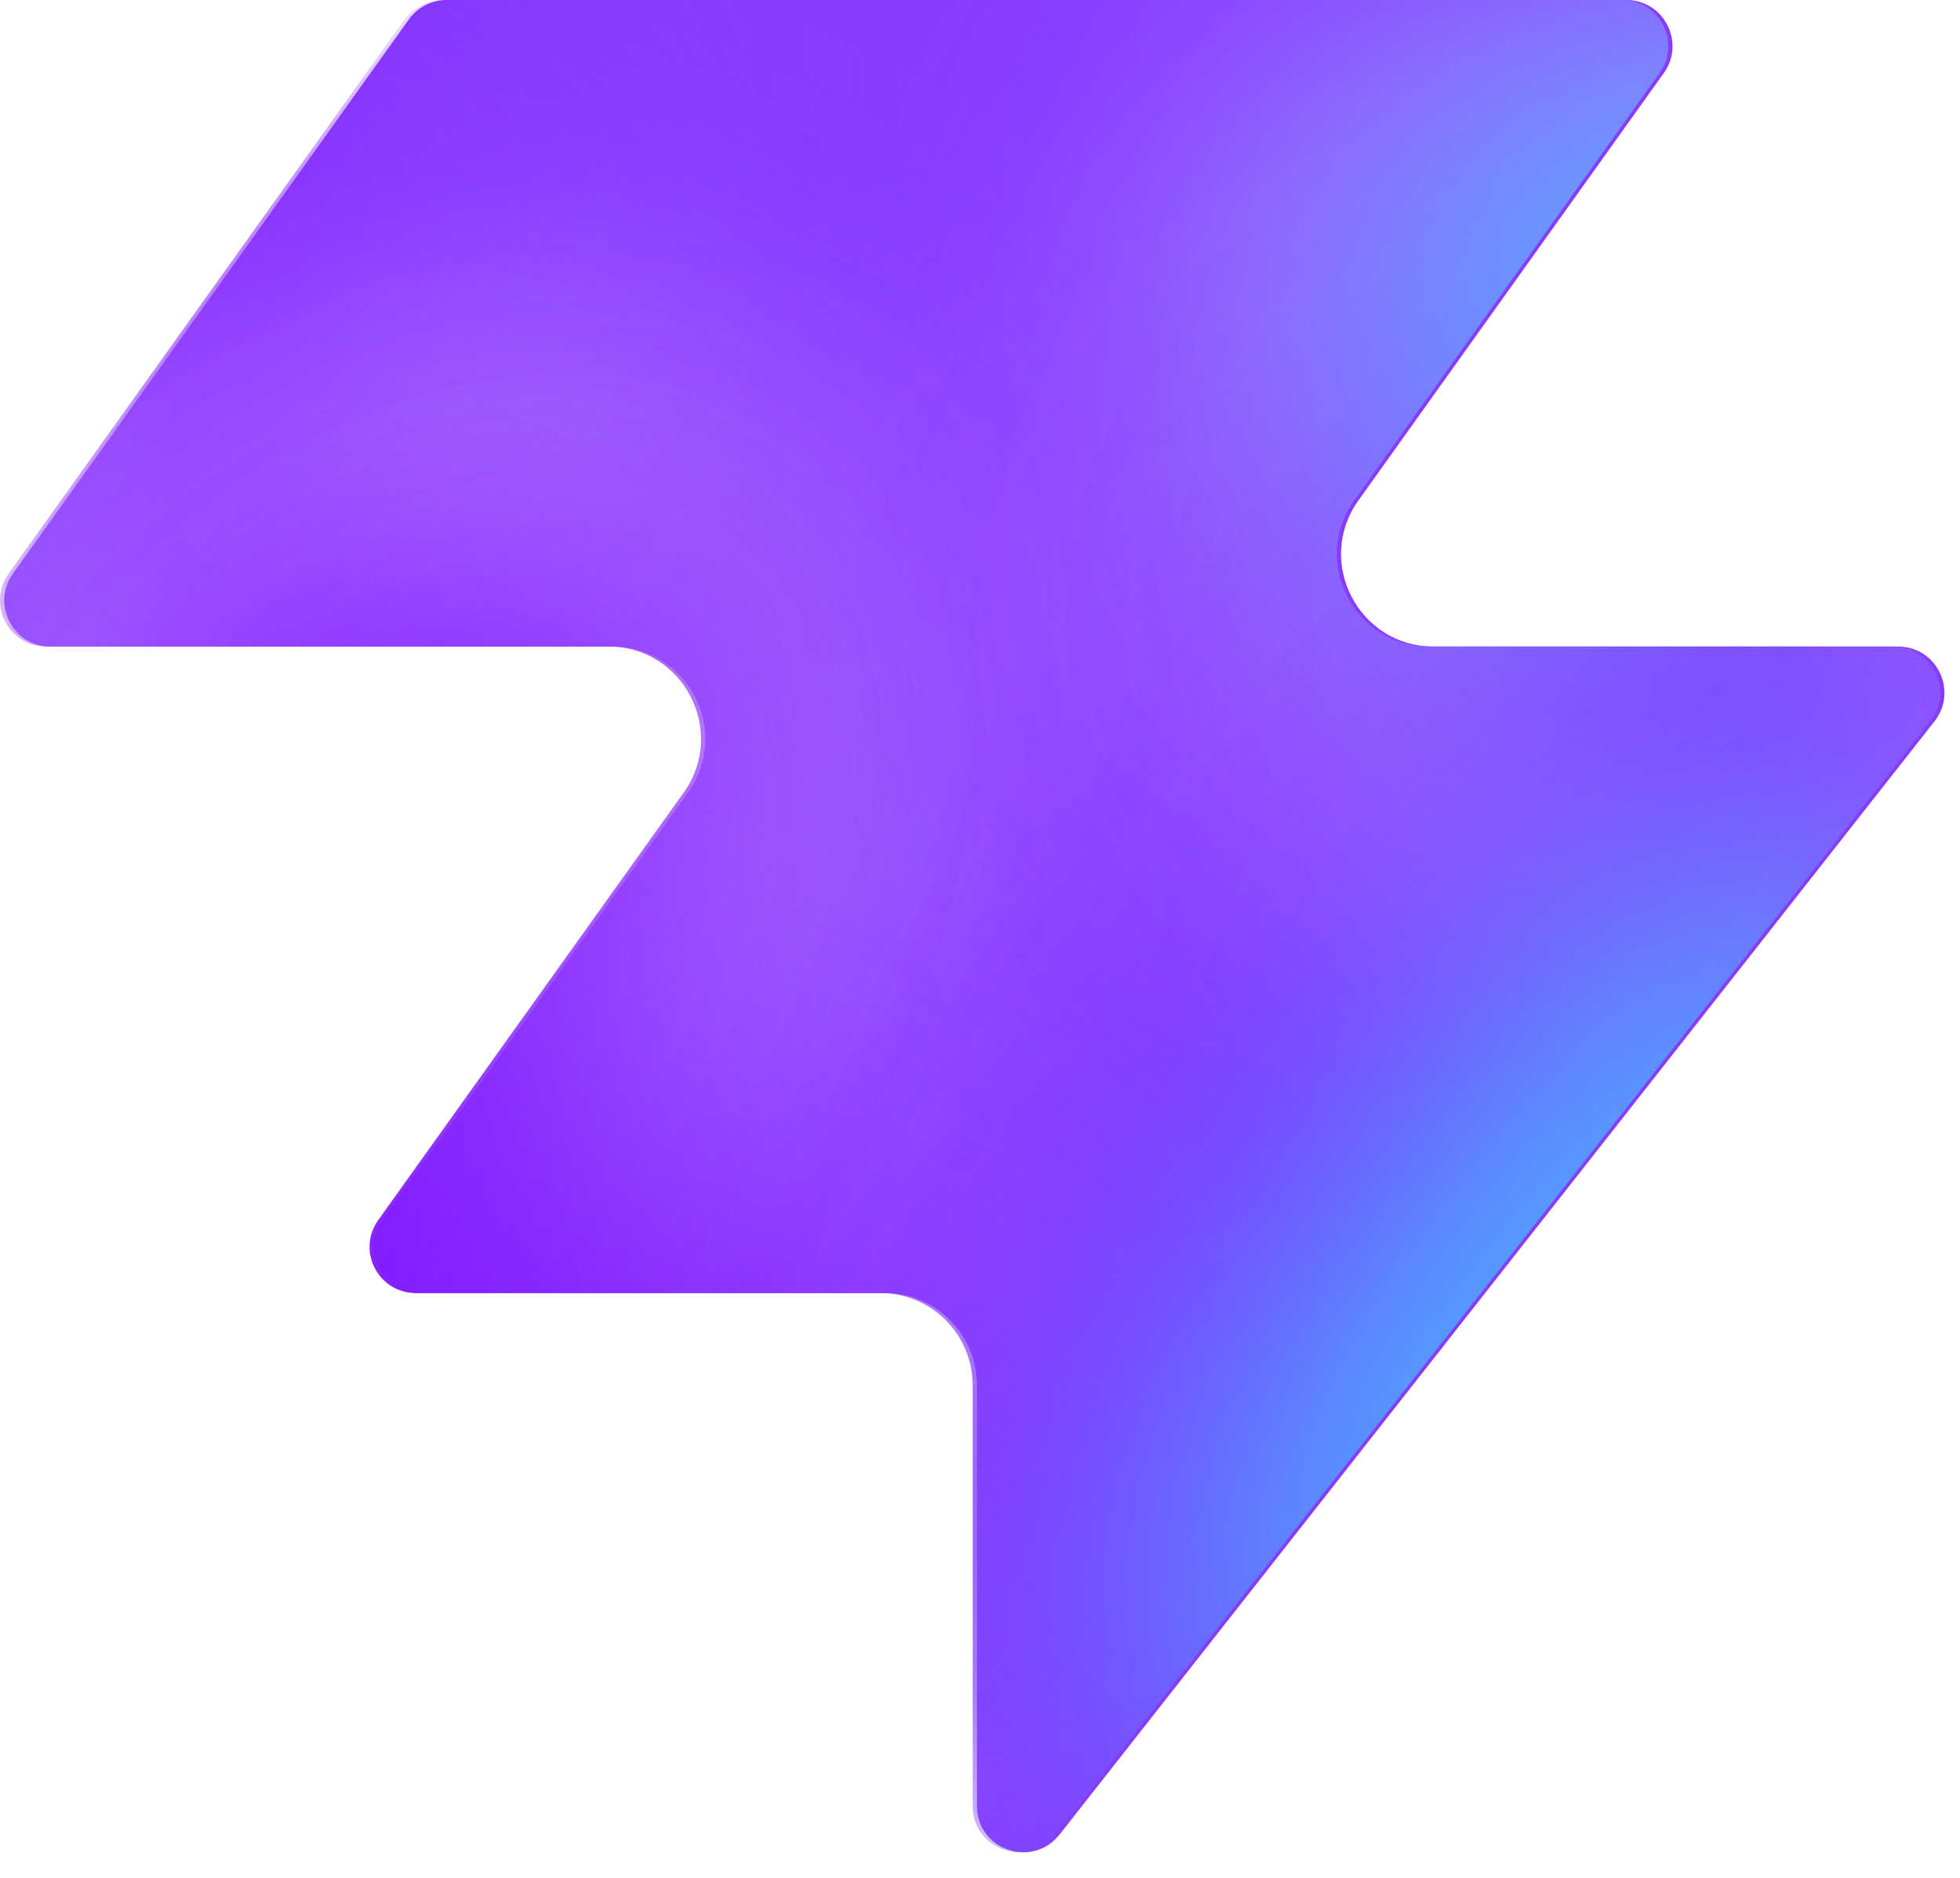
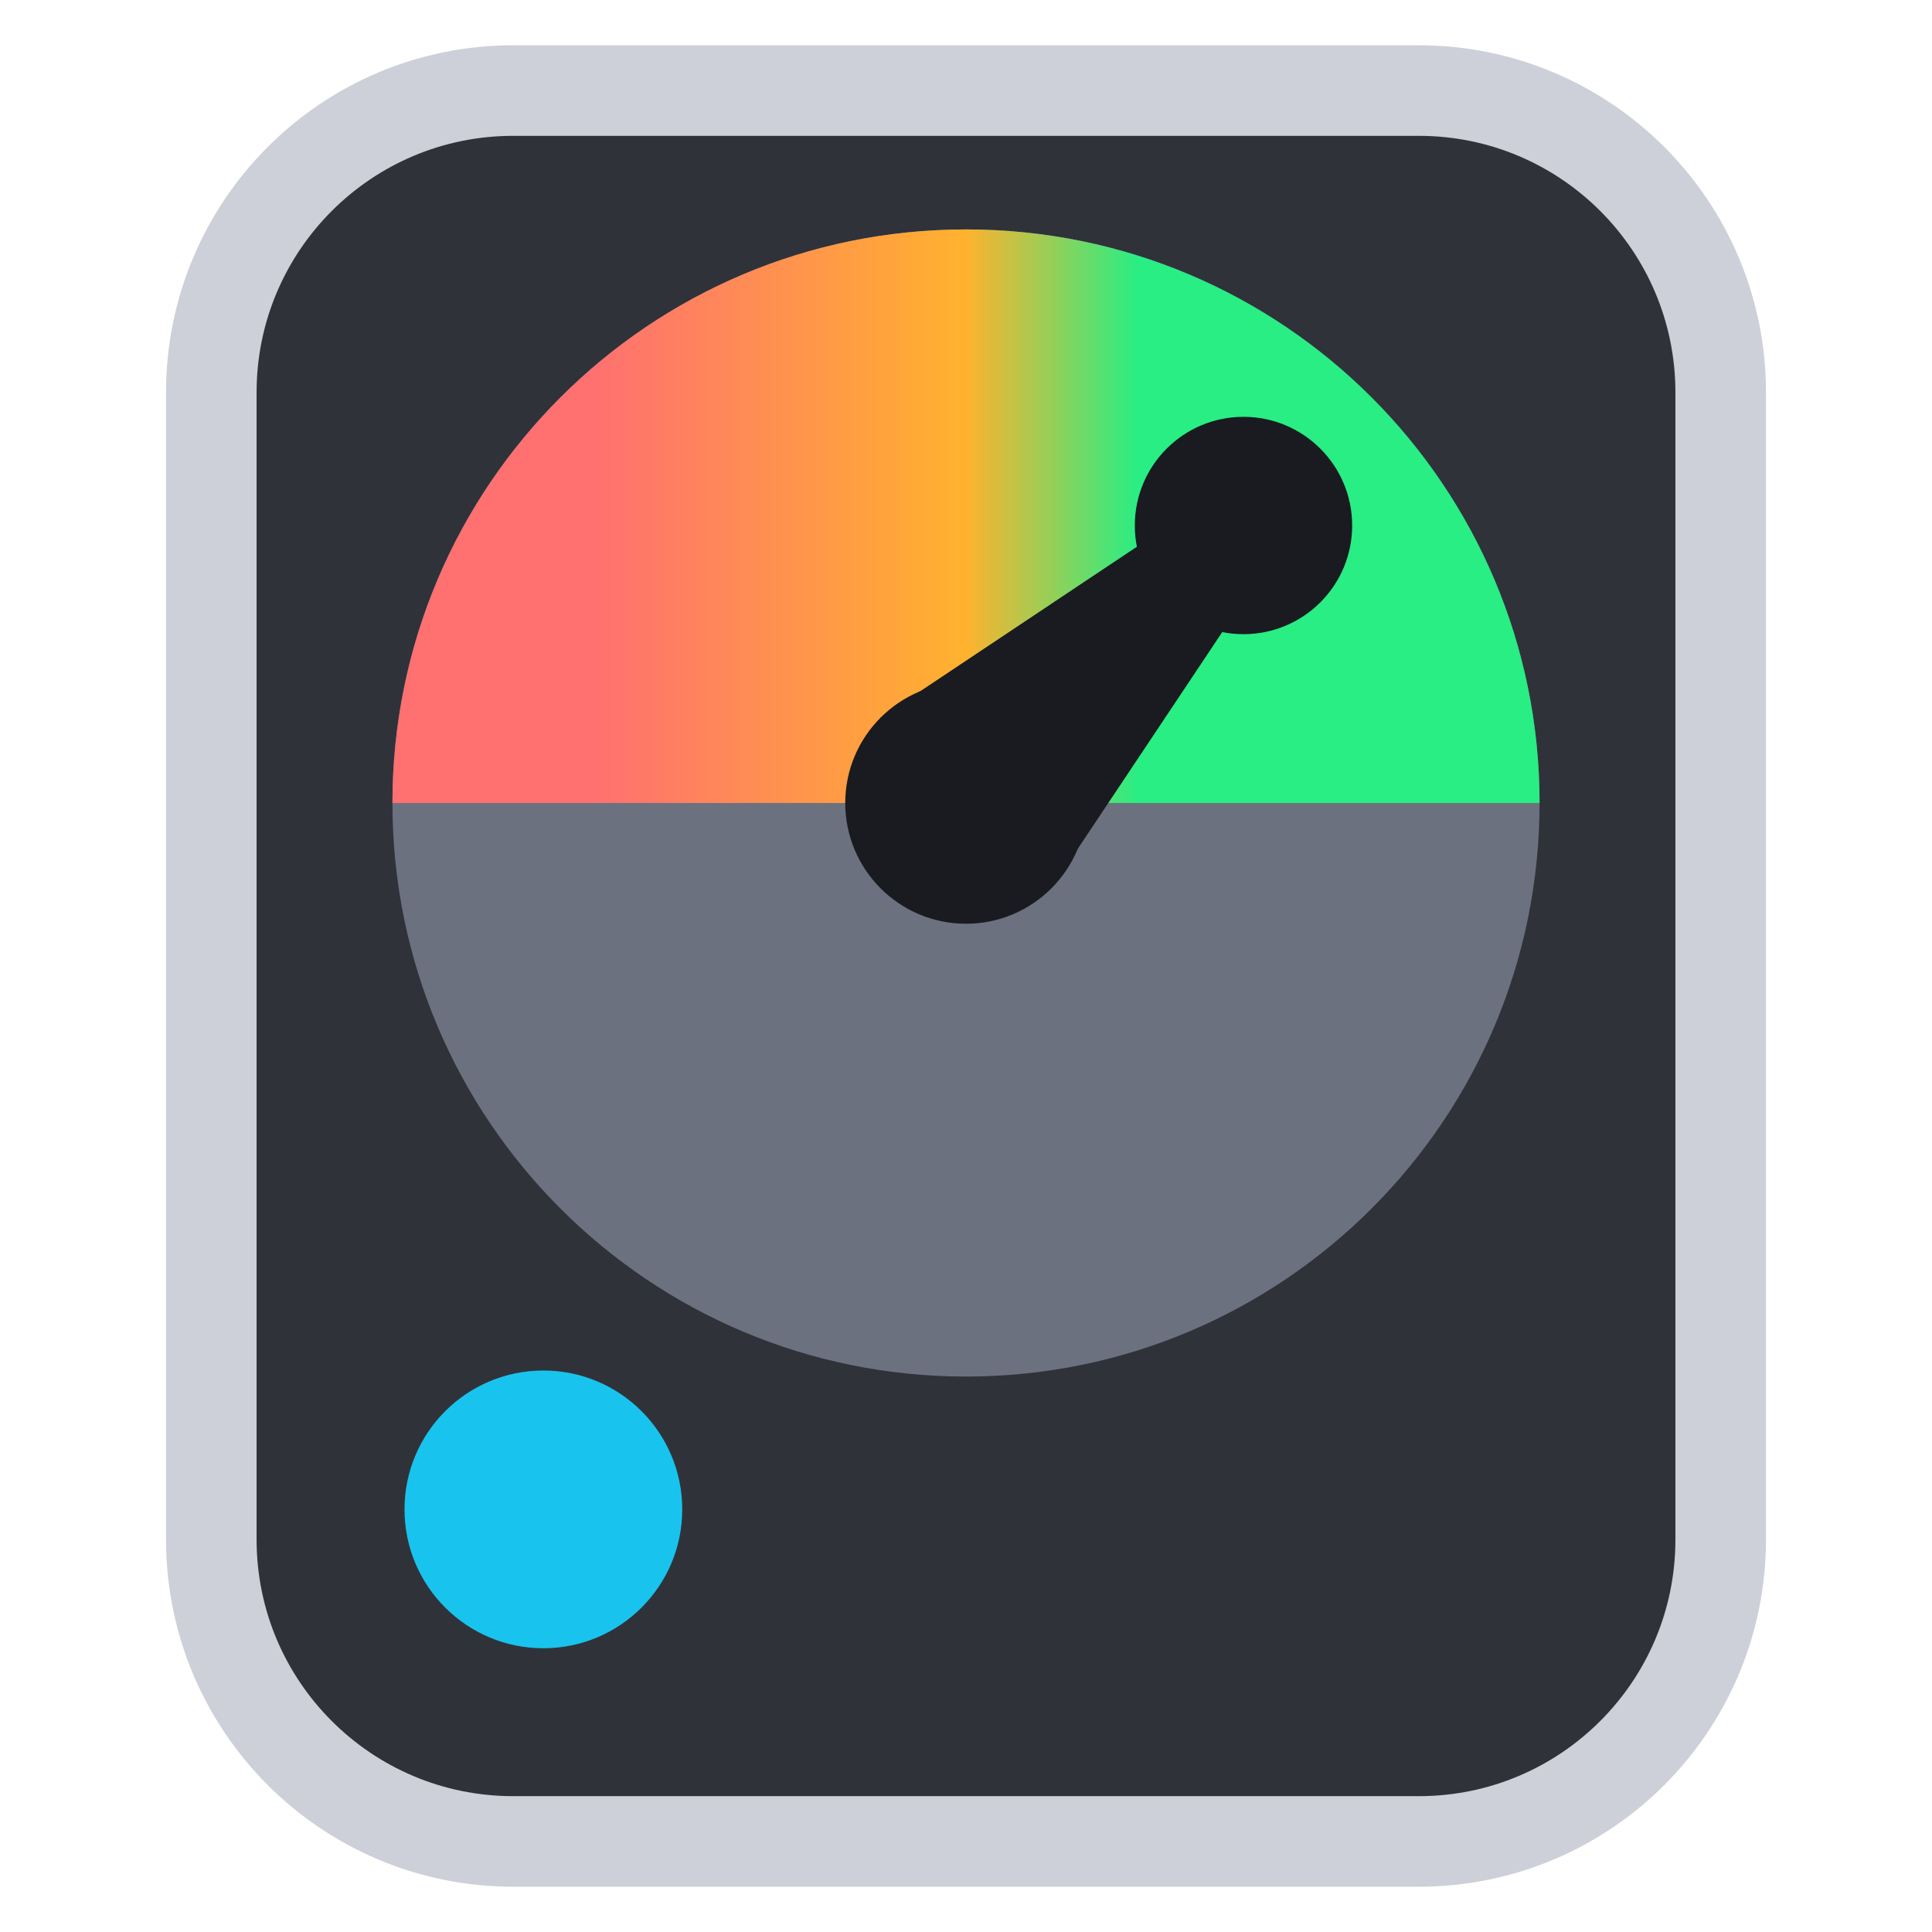
- <svg xmlns="http://www.w3.org/2000/svg" width="48" height="46" fill="none" viewBox="0 0 48 46">
-   <path fill="#863bff" d="M25.946 44.938c-.664.845-2.021.375-2.021-.698V33.937a2.26 2.26 0 0 0-2.262-2.262H10.287c-.92 0-1.456-1.04-.92-1.788l7.48-10.471c1.07-1.497 0-3.578-1.842-3.578H1.237c-.92 0-1.456-1.04-.92-1.788L10.013.474c.214-.297.556-.474.92-.474h28.894c.92 0 1.456 1.04.92 1.788l-7.48 10.471c-1.07 1.498 0 3.579 1.842 3.579h11.377c.943 0 1.473 1.088.89 1.83L25.947 44.94z" style="fill:#863bff;fill:color(display-p3 .525 .23 1);fill-opacity:1" />
-   <mask id="a" width="48" height="46" x="0" y="0" maskUnits="userSpaceOnUse" style="mask-type:alpha">
-     <path fill="#000" d="M25.842 44.938c-.664.844-2.021.375-2.021-.698V33.937a2.26 2.26 0 0 0-2.262-2.262H10.183c-.92 0-1.456-1.04-.92-1.788l7.48-10.471c1.07-1.498 0-3.579-1.842-3.579H1.133c-.92 0-1.456-1.04-.92-1.787L9.91.473c.214-.297.556-.474.92-.474h28.894c.92 0 1.456 1.04.92 1.788l-7.48 10.471c-1.07 1.498 0 3.578 1.842 3.578h11.377c.943 0 1.473 1.088.89 1.832L25.843 44.94z" style="fill:#000;fill-opacity:1" />
-   </mask>
-   <g mask="url(#a)">
-     <g filter="url(#b)">
-       <ellipse cx="5.508" cy="14.704" fill="#ede6ff" rx="5.508" ry="14.704" style="fill:#ede6ff;fill:color(display-p3 .927 .903 1);fill-opacity:1" transform="matrix(.00324 1 1 -.00324 -4.47 31.516)" />
-     </g>
-     <g filter="url(#c)">
-       <ellipse cx="10.399" cy="29.851" fill="#ede6ff" rx="10.399" ry="29.851" style="fill:#ede6ff;fill:color(display-p3 .927 .903 1);fill-opacity:1" transform="matrix(.00324 1 1 -.00324 -39.328 7.883)" />
-     </g>
-     <g filter="url(#d)">
-       <ellipse cx="5.508" cy="30.487" fill="#7e14ff" rx="5.508" ry="30.487" style="fill:#7e14ff;fill:color(display-p3 .492 .077 1);fill-opacity:1" transform="rotate(89.814 -25.913 -14.639)scale(1 -1)" />
-     </g>
-     <g filter="url(#e)">
-       <ellipse cx="5.508" cy="30.599" fill="#7e14ff" rx="5.508" ry="30.599" style="fill:#7e14ff;fill:color(display-p3 .492 .077 1);fill-opacity:1" transform="rotate(89.814 -32.644 -3.334)scale(1 -1)" />
-     </g>
-     <g filter="url(#f)">
-       <ellipse cx="5.508" cy="30.599" fill="#7e14ff" rx="5.508" ry="30.599" style="fill:#7e14ff;fill:color(display-p3 .492 .077 1);fill-opacity:1" transform="matrix(.00324 1 1 -.00324 -34.34 30.47)" />
-     </g>
-     <g filter="url(#g)">
-       <ellipse cx="14.072" cy="22.078" fill="#ede6ff" rx="14.072" ry="22.078" style="fill:#ede6ff;fill:color(display-p3 .927 .903 1);fill-opacity:1" transform="rotate(93.35 24.506 48.493)scale(-1 1)" />
-     </g>
-     <g filter="url(#h)">
-       <ellipse cx="3.47" cy="21.501" fill="#7e14ff" rx="3.47" ry="21.501" style="fill:#7e14ff;fill:color(display-p3 .492 .077 1);fill-opacity:1" transform="rotate(89.009 28.708 47.59)scale(-1 1)" />
-     </g>
-     <g filter="url(#i)">
-       <ellipse cx="3.47" cy="21.501" fill="#7e14ff" rx="3.47" ry="21.501" style="fill:#7e14ff;fill:color(display-p3 .492 .077 1);fill-opacity:1" transform="rotate(89.009 28.708 47.59)scale(-1 1)" />
-     </g>
-     <g filter="url(#j)">
-       <ellipse cx=".387" cy="8.972" fill="#7e14ff" rx="4.407" ry="29.108" style="fill:#7e14ff;fill:color(display-p3 .492 .077 1);fill-opacity:1" transform="rotate(39.51 .387 8.972)" />
-     </g>
-     <g filter="url(#k)">
-       <ellipse cx="47.523" cy="-6.092" fill="#7e14ff" rx="4.407" ry="29.108" style="fill:#7e14ff;fill:color(display-p3 .492 .077 1);fill-opacity:1" transform="rotate(37.892 47.523 -6.092)" />
-     </g>
-     <g filter="url(#l)">
-       <ellipse cx="41.412" cy="6.333" fill="#47bfff" rx="5.971" ry="9.665" style="fill:#47bfff;fill:color(display-p3 .28 .748 1);fill-opacity:1" transform="rotate(37.892 41.412 6.333)" />
-     </g>
-     <g filter="url(#m)">
-       <ellipse cx="-1.879" cy="38.332" fill="#7e14ff" rx="4.407" ry="29.108" style="fill:#7e14ff;fill:color(display-p3 .492 .077 1);fill-opacity:1" transform="rotate(37.892 -1.88 38.332)" />
-     </g>
-     <g filter="url(#n)">
-       <ellipse cx="-1.879" cy="38.332" fill="#7e14ff" rx="4.407" ry="29.108" style="fill:#7e14ff;fill:color(display-p3 .492 .077 1);fill-opacity:1" transform="rotate(37.892 -1.88 38.332)" />
-     </g>
-     <g filter="url(#o)">
-       <ellipse cx="35.651" cy="29.907" fill="#7e14ff" rx="4.407" ry="29.108" style="fill:#7e14ff;fill:color(display-p3 .492 .077 1);fill-opacity:1" transform="rotate(37.892 35.651 29.907)" />
-     </g>
-     <g filter="url(#p)">
-       <ellipse cx="38.418" cy="32.4" fill="#47bfff" rx="5.971" ry="15.297" style="fill:#47bfff;fill:color(display-p3 .28 .748 1);fill-opacity:1" transform="rotate(37.892 38.418 32.4)" />
-     </g>
-   </g>
+ <svg xmlns="http://www.w3.org/2000/svg" width="32" height="32" viewBox="0 0 32 32">
  <defs>
-     <filter id="b" width="60.045" height="41.654" x="-19.77" y="16.149" color-interpolation-filters="sRGB" filterUnits="userSpaceOnUse">
-       <feFlood flood-opacity="0" result="BackgroundImageFix" />
-       <feBlend in="SourceGraphic" in2="BackgroundImageFix" result="shape" />
-       <feGaussianBlur result="effect1_foregroundBlur_2002_17158" stdDeviation="7.659" />
-     </filter>
-     <filter id="c" width="90.34" height="51.437" x="-54.613" y="-7.533" color-interpolation-filters="sRGB" filterUnits="userSpaceOnUse">
-       <feFlood flood-opacity="0" result="BackgroundImageFix" />
-       <feBlend in="SourceGraphic" in2="BackgroundImageFix" result="shape" />
-       <feGaussianBlur result="effect1_foregroundBlur_2002_17158" stdDeviation="7.659" />
-     </filter>
-     <filter id="d" width="79.355" height="29.4" x="-49.64" y="2.03" color-interpolation-filters="sRGB" filterUnits="userSpaceOnUse">
-       <feFlood flood-opacity="0" result="BackgroundImageFix" />
-       <feBlend in="SourceGraphic" in2="BackgroundImageFix" result="shape" />
-       <feGaussianBlur result="effect1_foregroundBlur_2002_17158" stdDeviation="4.596" />
-     </filter>
-     <filter id="e" width="79.579" height="29.4" x="-45.045" y="20.029" color-interpolation-filters="sRGB" filterUnits="userSpaceOnUse">
-       <feFlood flood-opacity="0" result="BackgroundImageFix" />
-       <feBlend in="SourceGraphic" in2="BackgroundImageFix" result="shape" />
-       <feGaussianBlur result="effect1_foregroundBlur_2002_17158" stdDeviation="4.596" />
-     </filter>
-     <filter id="f" width="79.579" height="29.4" x="-43.513" y="21.178" color-interpolation-filters="sRGB" filterUnits="userSpaceOnUse">
-       <feFlood flood-opacity="0" result="BackgroundImageFix" />
-       <feBlend in="SourceGraphic" in2="BackgroundImageFix" result="shape" />
-       <feGaussianBlur result="effect1_foregroundBlur_2002_17158" stdDeviation="4.596" />
-     </filter>
-     <filter id="g" width="74.749" height="58.852" x="15.756" y="-17.901" color-interpolation-filters="sRGB" filterUnits="userSpaceOnUse">
-       <feFlood flood-opacity="0" result="BackgroundImageFix" />
-       <feBlend in="SourceGraphic" in2="BackgroundImageFix" result="shape" />
-       <feGaussianBlur result="effect1_foregroundBlur_2002_17158" stdDeviation="7.659" />
-     </filter>
-     <filter id="h" width="61.377" height="25.362" x="23.548" y="2.284" color-interpolation-filters="sRGB" filterUnits="userSpaceOnUse">
-       <feFlood flood-opacity="0" result="BackgroundImageFix" />
-       <feBlend in="SourceGraphic" in2="BackgroundImageFix" result="shape" />
-       <feGaussianBlur result="effect1_foregroundBlur_2002_17158" stdDeviation="4.596" />
-     </filter>
-     <filter id="i" width="61.377" height="25.362" x="23.548" y="2.284" color-interpolation-filters="sRGB" filterUnits="userSpaceOnUse">
-       <feFlood flood-opacity="0" result="BackgroundImageFix" />
-       <feBlend in="SourceGraphic" in2="BackgroundImageFix" result="shape" />
-       <feGaussianBlur result="effect1_foregroundBlur_2002_17158" stdDeviation="4.596" />
-     </filter>
-     <filter id="j" width="56.045" height="63.649" x="-27.636" y="-22.853" color-interpolation-filters="sRGB" filterUnits="userSpaceOnUse">
-       <feFlood flood-opacity="0" result="BackgroundImageFix" />
-       <feBlend in="SourceGraphic" in2="BackgroundImageFix" result="shape" />
-       <feGaussianBlur result="effect1_foregroundBlur_2002_17158" stdDeviation="4.596" />
-     </filter>
-     <filter id="k" width="54.814" height="64.646" x="20.116" y="-38.415" color-interpolation-filters="sRGB" filterUnits="userSpaceOnUse">
-       <feFlood flood-opacity="0" result="BackgroundImageFix" />
-       <feBlend in="SourceGraphic" in2="BackgroundImageFix" result="shape" />
-       <feGaussianBlur result="effect1_foregroundBlur_2002_17158" stdDeviation="4.596" />
-     </filter>
-     <filter id="l" width="33.541" height="35.313" x="24.641" y="-11.323" color-interpolation-filters="sRGB" filterUnits="userSpaceOnUse">
-       <feFlood flood-opacity="0" result="BackgroundImageFix" />
-       <feBlend in="SourceGraphic" in2="BackgroundImageFix" result="shape" />
-       <feGaussianBlur result="effect1_foregroundBlur_2002_17158" stdDeviation="4.596" />
-     </filter>
-     <filter id="m" width="54.814" height="64.646" x="-29.286" y="6.009" color-interpolation-filters="sRGB" filterUnits="userSpaceOnUse">
-       <feFlood flood-opacity="0" result="BackgroundImageFix" />
-       <feBlend in="SourceGraphic" in2="BackgroundImageFix" result="shape" />
-       <feGaussianBlur result="effect1_foregroundBlur_2002_17158" stdDeviation="4.596" />
-     </filter>
-     <filter id="n" width="54.814" height="64.646" x="-29.286" y="6.009" color-interpolation-filters="sRGB" filterUnits="userSpaceOnUse">
-       <feFlood flood-opacity="0" result="BackgroundImageFix" />
-       <feBlend in="SourceGraphic" in2="BackgroundImageFix" result="shape" />
-       <feGaussianBlur result="effect1_foregroundBlur_2002_17158" stdDeviation="4.596" />
-     </filter>
-     <filter id="o" width="54.814" height="64.646" x="8.244" y="-2.416" color-interpolation-filters="sRGB" filterUnits="userSpaceOnUse">
-       <feFlood flood-opacity="0" result="BackgroundImageFix" />
-       <feBlend in="SourceGraphic" in2="BackgroundImageFix" result="shape" />
-       <feGaussianBlur result="effect1_foregroundBlur_2002_17158" stdDeviation="4.596" />
-     </filter>
-     <filter id="p" width="39.409" height="43.623" x="18.713" y="10.588" color-interpolation-filters="sRGB" filterUnits="userSpaceOnUse">
-       <feFlood flood-opacity="0" result="BackgroundImageFix" />
-       <feBlend in="SourceGraphic" in2="BackgroundImageFix" result="shape" />
-       <feGaussianBlur result="effect1_foregroundBlur_2002_17158" stdDeviation="4.596" />
-     </filter>
+     <linearGradient id="gaugeGrad" x1="0" y1="0" x2="1" y2="0">
+       <stop offset="0%" stop-color="#ff7070" />
+       <stop offset="17.5%" stop-color="#ff7070" />
+       <stop offset="50%" stop-color="#ffb22e" />
+       <stop offset="65%" stop-color="#28ee84" />
+       <stop offset="100%" stop-color="#28ee84" />
+     </linearGradient>
  </defs>
+   <rect x="3.5" y="1.5" width="25" height="29" rx="5" fill="#30323a" stroke="#cdd0d8" stroke-width="1.5" />
+   <circle cx="16" cy="13.3" r="9.5" fill="#6c7180" />
+   <path d="M 6.5,13.3 A 9.5,9.5 0 0,1 25.5,13.3 Z" fill="url(#gaugeGrad)" />
+   <polygon points="17.414,14.714 21.091,9.199 20.101,8.209 14.586,11.886" fill="#191b20" />
+   <circle cx="20.596" cy="8.704" r="1.8" fill="#191b20" />
+   <circle cx="16" cy="13.3" r="2.0" fill="#191b20" />
+   <circle cx="9" cy="25" r="2.3" fill="#18c4ee" />
</svg>
